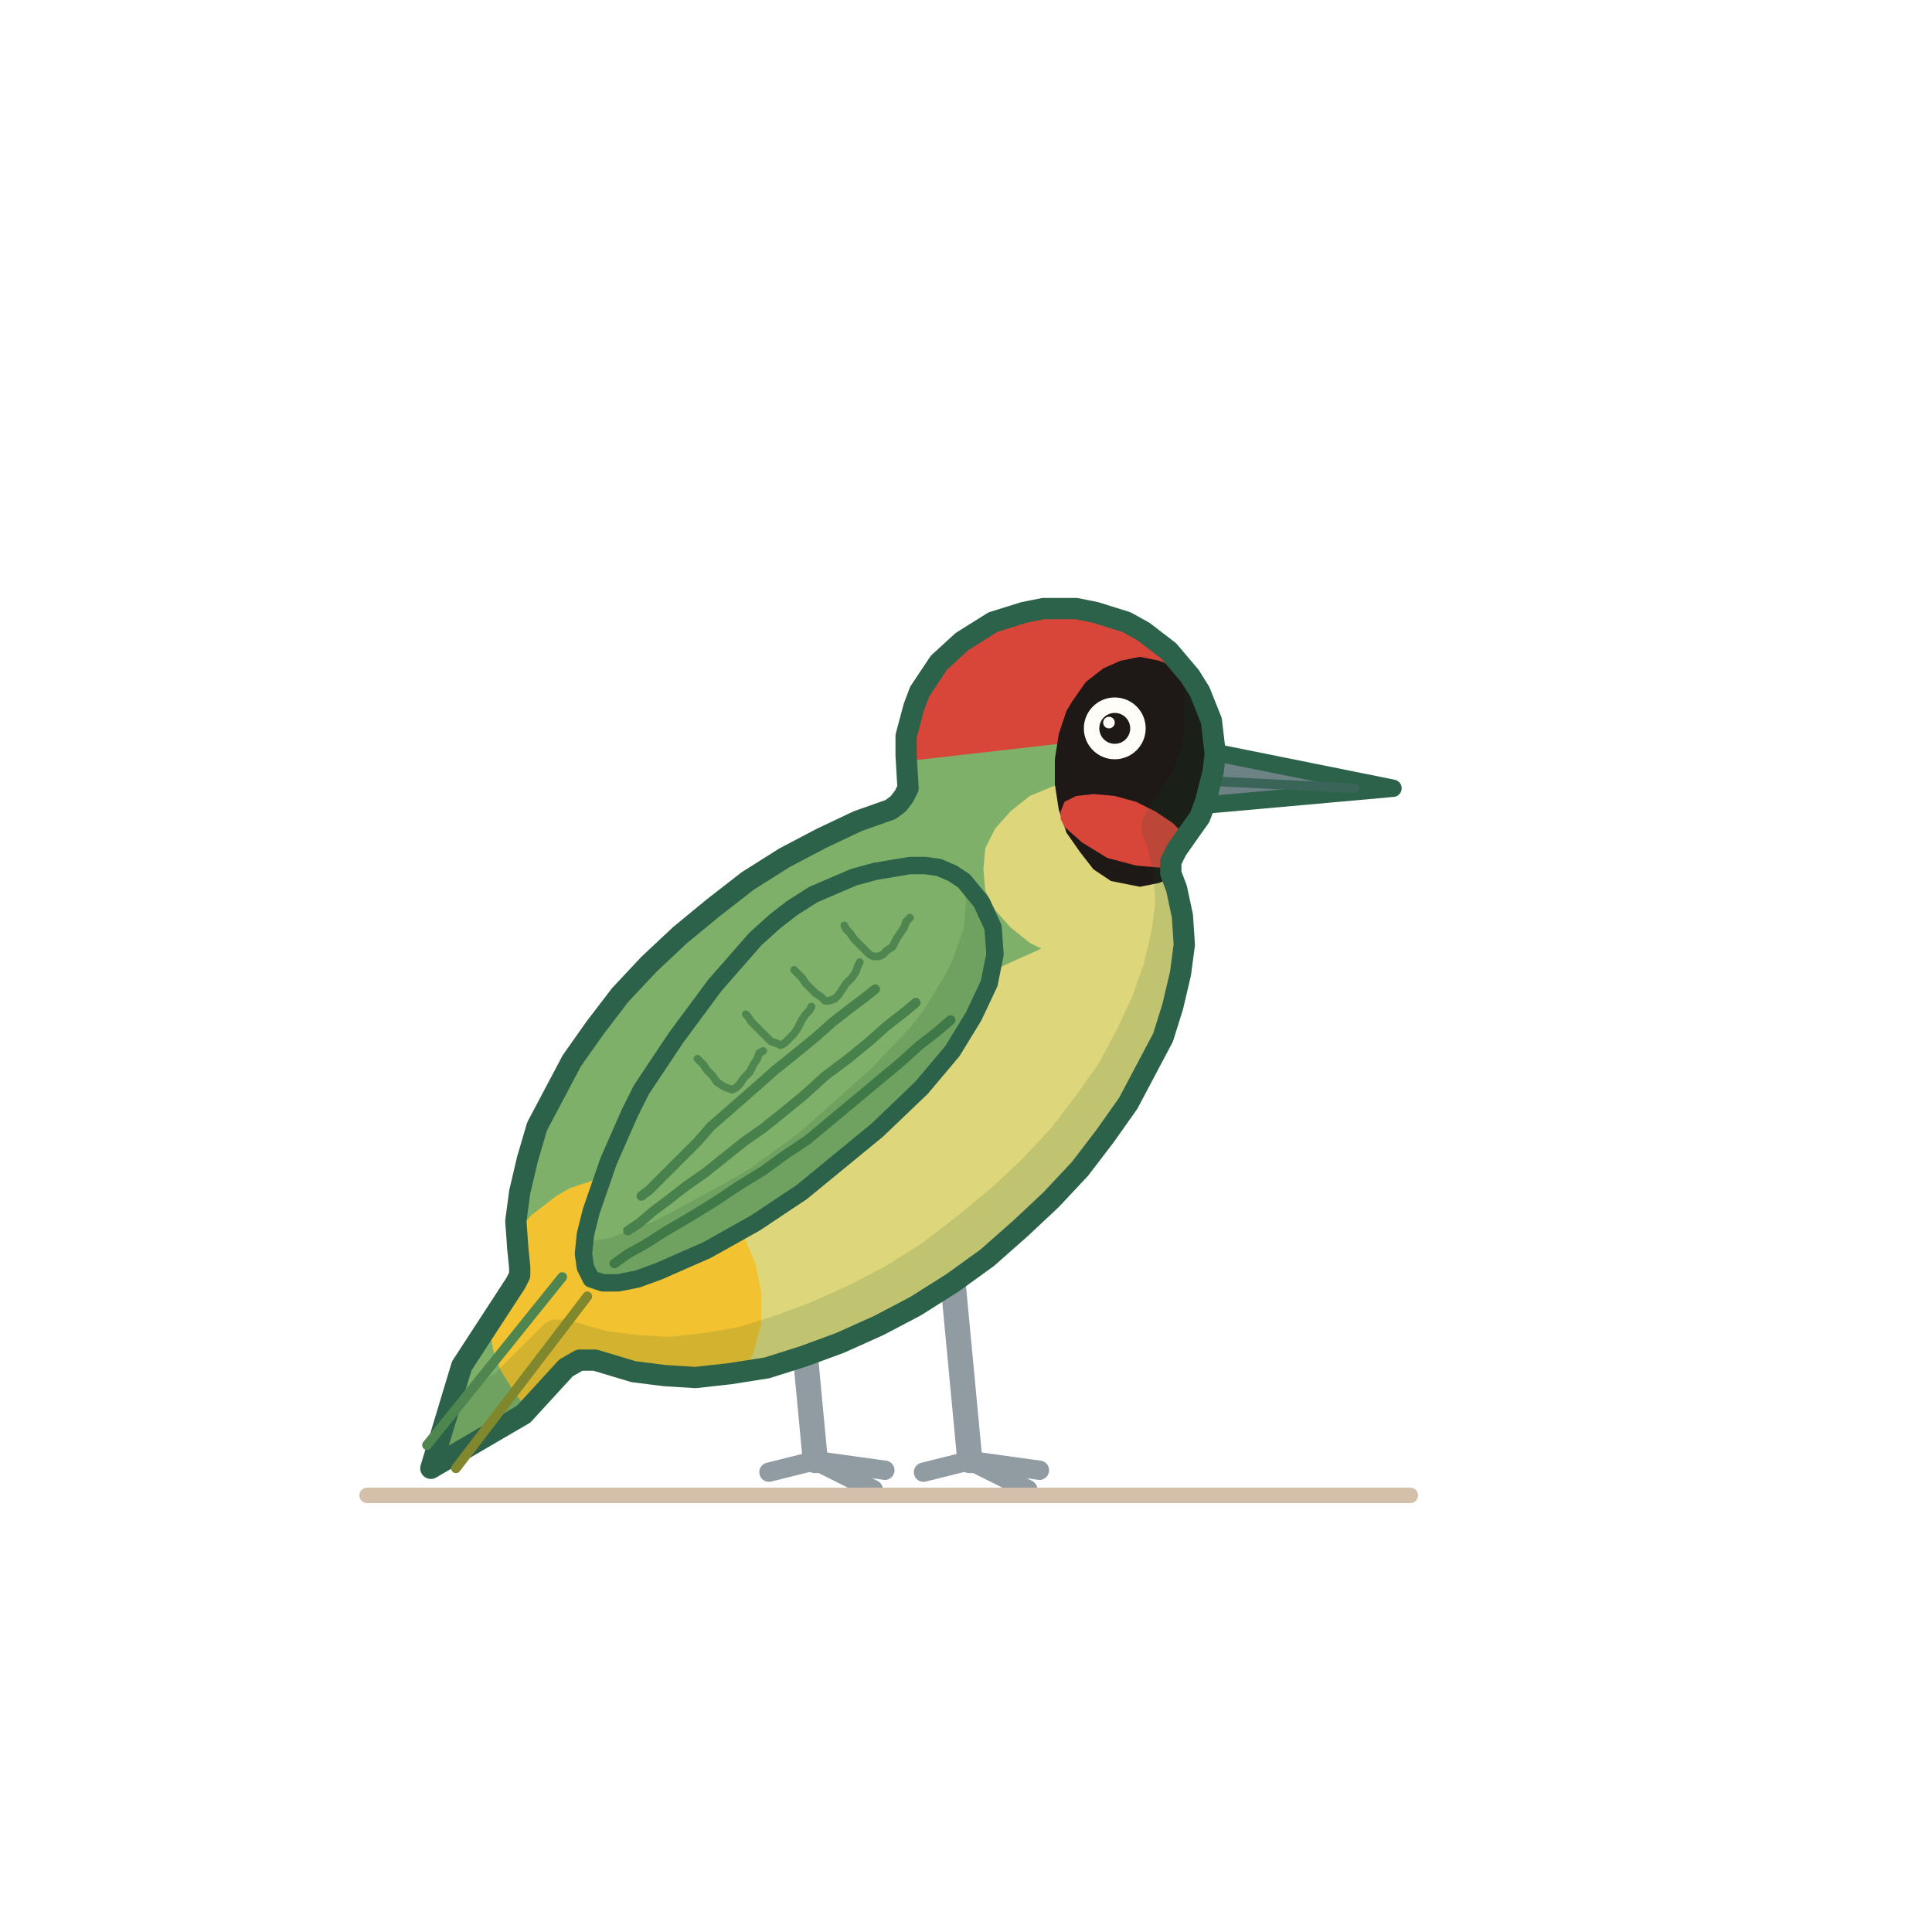
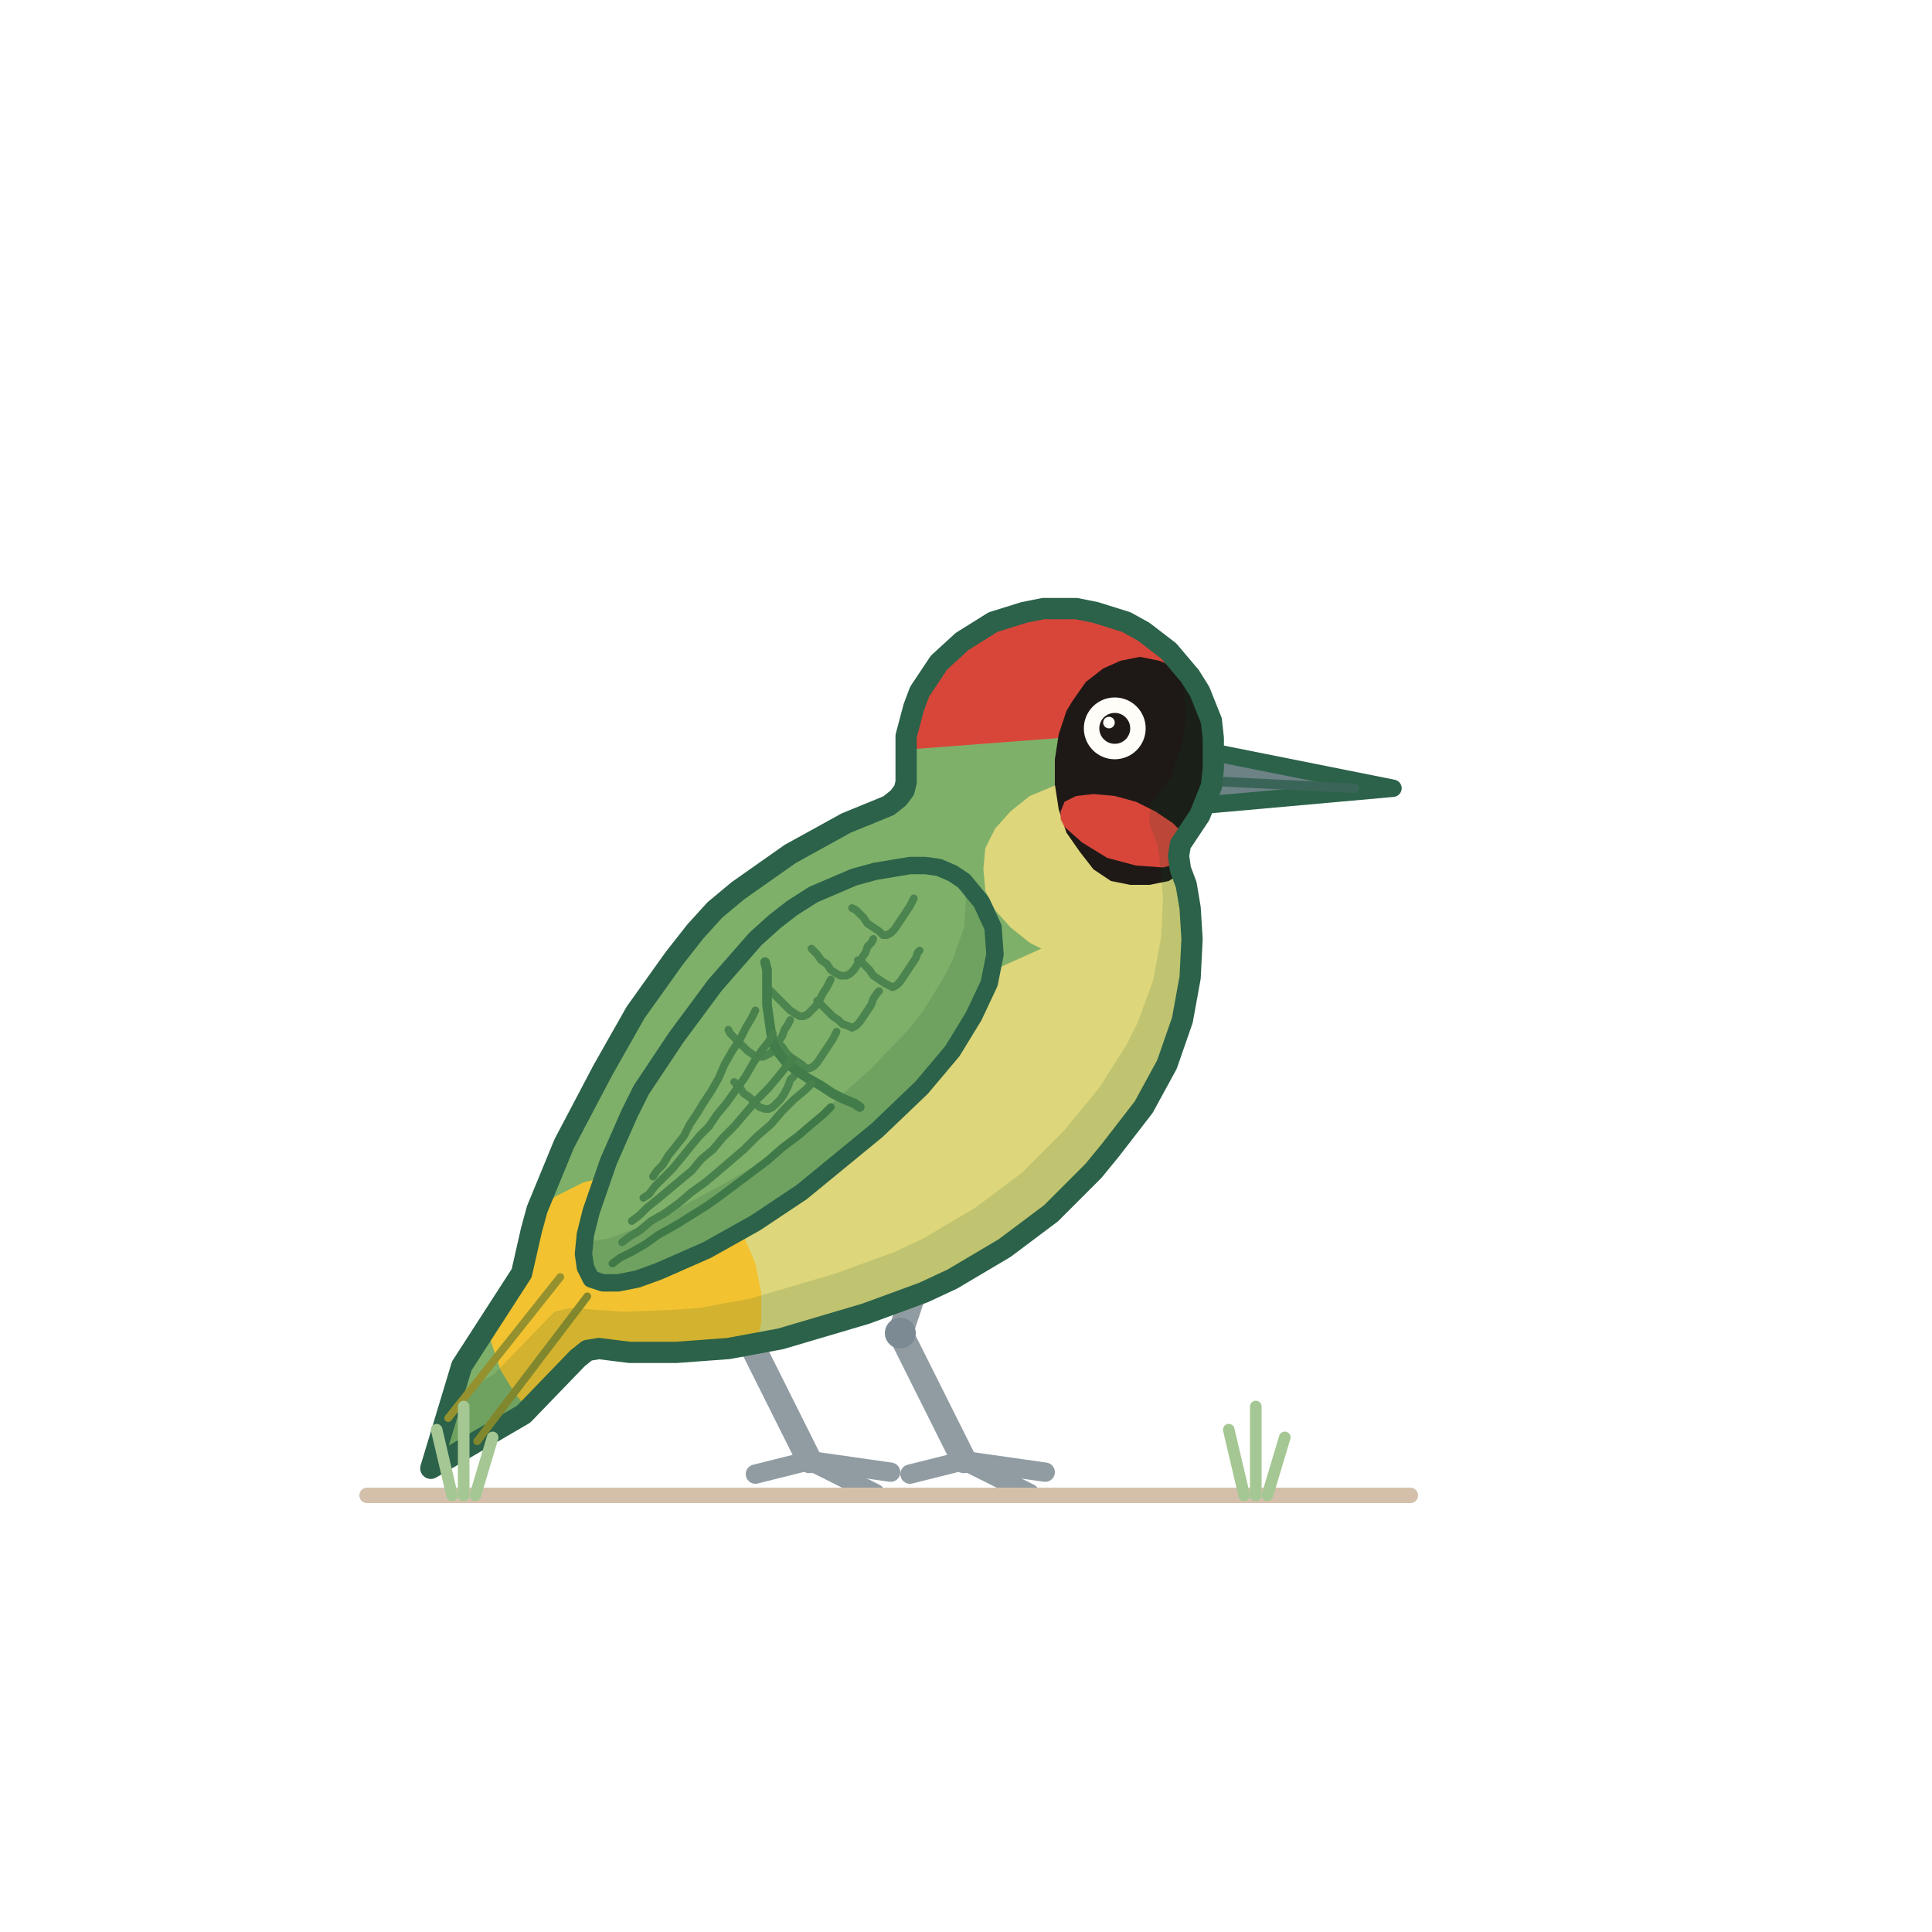
<svg xmlns="http://www.w3.org/2000/svg" width="100" height="100" viewBox="0 0 100 100">
  <g stroke-linecap="round" stroke-linejoin="round">
-     <path d="M41,62.9 L42.2,75.6" fill="none" stroke="#909CA2" stroke-width="1.3" />
-     <path d="M42.2,75.6 L45.8,76.1" fill="none" stroke="#909CA2" stroke-width="1" />
-     <path d="M42.2,75.6 L45.2,77.1" fill="none" stroke="#909CA2" stroke-width="1" />
-     <path d="M42.2,75.6 L39.8,76.2" fill="none" stroke="#909CA2" stroke-width="1" />
-     <path d="M49,62.9 L50.2,75.6" fill="none" stroke="#909CA2" stroke-width="1.3" />
-     <path d="M50.2,75.6 L53.8,76.1" fill="none" stroke="#909CA2" stroke-width="1" />
-     <path d="M50.2,75.6 L53.2,77.1" fill="none" stroke="#909CA2" stroke-width="1" />
-     <path d="M50.2,75.6 L47.8,76.2" fill="none" stroke="#909CA2" stroke-width="1" />
-     <path d="M58.7,38.1 L72.1,40.8 L58.7,42 Z" fill="#7C8B93" stroke="none" />
-     <path d="M58.7,42 L58.7,39.8 L64.5,39.3 L72.1,40.8 Z" fill="#06472A" fill-opacity="0.13" stroke="none" />
-     <path d="M58.7,38.1 L72.1,40.8 L58.7,42 Z" fill="none" stroke="#2B6249" stroke-width="0.9" />
+     <path d="M41,61.8 L38.6,69 L41.9,75.6" fill="none" stroke="#909CA2" stroke-width="1.3" />
+     <circle cx="38.6" cy="69" r="0.8" fill="#7C8B93" />
+     <path d="M41.9,75.6 L46.1,76.2" fill="none" stroke="#909CA2" stroke-width="1" />
+     <path d="M41.9,75.6 L45.3,77.3" fill="none" stroke="#909CA2" stroke-width="1" />
+     <path d="M41.9,75.6 L39.1,76.3" fill="none" stroke="#909CA2" stroke-width="1" />
+     <path d="M49,61.8 L46.6,69 L49.9,75.6" fill="none" stroke="#909CA2" stroke-width="1.3" />
+     <circle cx="46.6" cy="69" r="0.8" fill="#7C8B93" />
+     <path d="M49.9,75.6 L54.1,76.2" fill="none" stroke="#909CA2" stroke-width="1" />
+     <path d="M49.9,75.6 L53.3,77.3" fill="none" stroke="#909CA2" stroke-width="1" />
+     <path d="M49.9,75.6 L47.1,76.3" fill="none" stroke="#909CA2" stroke-width="1" />
+     <path d="M58.7,38.1 L61.6,38.7 L72.1,40.8 L58.7,42 Z" fill="#7C8B93" stroke="none" />
+     <path d="M58.7,42 L58.7,39.8 L64.5,39.3 L72.1,40.8 L71.4,40.9 Z" fill="#06472A" fill-opacity="0.13" stroke="none" />
+     <path d="M58.7,38.1 L61.6,38.7 L72.1,40.8 L58.7,42 Z" fill="none" stroke="#2B6249" stroke-width="0.9" />
    <path d="M60.1,40.3 L70.1,40.8" fill="none" stroke="#3A6458" stroke-width="0.5" />
-     <path d="M22.3,76 L23.9,70.7 L26.7,66.4 L26.9,66 L26.9,65.6 L26.8,64.6 L26.7,63.2 L26.9,61.7 L27.3,60 L27.8,58.3 L28.7,56.6 L29.6,54.9 L30.8,53.2 L32.1,51.5 L33.6,49.9 L35.2,48.4 L36.9,47 L38.7,45.6 L40.6,44.4 L42.5,43.4 L44.4,42.5 L46.1,41.9 L46.5,41.6 L46.8,41.2 L47,40.8 L46.9,39.1 L46.9,38.1 L47.3,36.6 L47.6,35.8 L48.6,34.3 L49.8,33.2 L50.6,32.7 L51.4,32.2 L53,31.7 L54,31.5 L55.7,31.5 L56.7,31.7 L58.3,32.2 L59.2,32.7 L60.5,33.7 L61.6,35 L62.1,35.8 L62.7,37.3 L62.9,39 L62.8,39.9 L62.4,41.5 L62.1,42.3 L61.6,43 L60.9,44 L60.6,44.6 L60.6,45.2 L60.9,46 L61.2,47.4 L61.3,48.9 L61.1,50.4 L60.7,52.1 L60.2,53.7 L59.3,55.4 L58.4,57.1 L57.2,58.8 L55.9,60.5 L54.4,62.1 L52.8,63.6 L51.1,65.1 L49.3,66.4 L47.4,67.6 L45.5,68.6 L43.5,69.5 L41.6,70.2 L39.7,70.8 L37.8,71.1 L36,71.3 L34.4,71.2 L32.8,71 L30.8,70.4 L30,70.4 L29.3,70.8 L27.1,73.2 Z" fill="#7FB069" stroke="none" />
-     <path d="M34.7,65.4 L30,70.4 L29.5,70.7 L27.1,73.2 L22.3,76 L23.9,70.7 L26.7,66.4 L26.9,65.7 L29.7,61.4 L29.9,61.4 L34.7,65.1 Z" fill="#7FB069" stroke="none" />
-     <path d="M61.8,41.6 L62.2,42 L61.7,43 L60.9,44 L60.6,44.7 L60.6,45.2 L60.9,46 L61.2,47.4 L61.3,48.9 L61.1,50.4 L60.7,52 L60.2,53.7 L59.3,55.4 L58.4,57.1 L57.2,58.8 L55.9,60.5 L54.4,62.1 L52.8,63.6 L51.1,65 L49.3,66.4 L47.4,67.6 L45.5,68.6 L43.6,69.5 L41.6,70.2 L39.7,70.8 L37.9,71.1 L36,71.3 L34.5,71.2 L33.1,71.1 L32.6,70.1 L32.4,69.1 L32.5,68 L32.8,66.8 L33.3,65.6 L34,64.2 L34.9,62.8 L36.1,61.4 L37.4,59.9 L38.8,58.5 L42.2,55.7 L45.9,53.1 L49.9,50.9 L53.9,49.1 L53.3,48.8 L52.3,48 L51.5,47.1 L51,46.1 L50.9,45 L51,43.9 L51.5,42.9 L52.3,42 L53.3,41.2 L54.5,40.7 L55.8,40.3 L56.6,40.2 L58,40.2 L59.4,40.5 L60.7,40.9 Z" fill="#DDD67A" stroke="none" />
-     <path d="M38.5,71 L37.8,71.1 L36.1,71.3 L34.5,71.2 L32.8,71 L30.8,70.4 L30.1,70.4 L29.5,70.7 L27.4,73 L26.7,72.2 L25.9,70.9 L25.6,70.2 L25.3,68.7 L26.9,66 L26.9,65.4 L26.8,64.6 L26.8,63.7 L27.5,62.9 L28.8,61.9 L29.5,61.5 L31,61 L32.6,60.8 L34.1,60.9 L35.6,61.4 L36.3,61.8 L36.9,62.3 L38,63.4 L38.5,64 L39.1,65.4 L39.4,66.9 L39.4,68.5 L39,70 Z" fill="#F2C230" stroke="none" />
-     <path d="M62.7,37.6 L46.9,39.4 L46.9,38.1 L47.3,36.6 L47.7,35.7 L48.6,34.3 L49.9,33.1 L51.4,32.2 L52.3,31.9 L53.9,31.5 L55.7,31.5 L56.7,31.7 L58.3,32.2 L59.8,33.1 L61.1,34.3 L61.7,35 L62.4,36.5 Z" fill="#D8463A" stroke="none" />
-     <path d="M61.8,35.3 L62.4,36.6 L62.8,38.2 L62.8,39.9 L62.4,41.5 L61.7,43 L60.7,44.3 L60.6,44.9 L60.7,45.4 L60,45.7 L59,45.9 L58,45.7 L57.5,45.6 L56.6,45 L55.9,44.1 L55.2,43.1 L54.8,41.9 L54.6,40.6 L54.6,39.3 L54.8,38 L55.2,36.8 L55.5,36.3 L56.2,35.3 L57.1,34.6 L58,34.2 L59,34 L60,34.2 L61,34.6 Z" fill="#1E1916" stroke="none" />
-     <path d="M61.4,43.3 L60.7,44.3 L60.6,44.9 L59.9,44.9 L58.8,44.8 L57.3,44.4 L56,43.6 L55.1,42.8 L54.9,42.4 L54.9,42 L55.1,41.5 L55.7,41.2 L56.6,41.1 L57.7,41.2 L58.8,41.5 L59.8,42 L60.7,42.6 Z" fill="#D8463A" stroke="none" />
-     <path d="M22.4,76 L23.4,72.4 L25.6,71.1 L28.2,68.5 L28.6,68.3 L29.3,68.3 L31.4,68.9 L33,69.1 L34.6,69.2 L36.4,69 L38.2,68.7 L40.1,68.1 L42,67.4 L44,66.5 L45.9,65.5 L47.8,64.3 L49.6,62.9 L51.3,61.5 L52.9,60 L54.4,58.4 L55.7,56.7 L56.9,55 L57.8,53.3 L58.6,51.6 L59.2,49.9 L59.6,48.2 L59.8,46.7 L59.7,45.3 L59.4,43.9 L59.1,43.1 L59.1,42.5 L59.4,41.9 L60.1,40.9 L60.6,40.1 L61.2,38.6 L61.3,37.7 L61.3,36 L61.2,35.2 L60.7,33.8 L61.7,35 L62.4,36.5 L62.7,37.4 L62.9,39 L62.8,39.9 L62.4,41.5 L62.1,42.3 L61.6,43 L60.9,44 L60.6,44.6 L60.6,45.2 L60.9,46 L61.2,47.4 L61.3,48.9 L61.1,50.4 L60.7,52.1 L60.2,53.7 L59.3,55.4 L58.4,57.1 L57.2,58.8 L55.9,60.5 L54.4,62.1 L52.8,63.6 L51.1,65.1 L49.3,66.4 L47.4,67.6 L45.5,68.6 L43.5,69.5 L41.6,70.2 L39.7,70.8 L37.8,71.1 L36,71.3 L34.4,71.2 L32.8,71 L30.8,70.4 L30,70.4 L29.3,70.8 L27.1,73.2 Z" fill="#06472A" fill-opacity="0.13" stroke="none" />
-     <path d="M22.3,76 L23.9,70.7 L26.7,66.4 L26.9,66 L26.9,65.6 L26.8,64.6 L26.7,63.2 L26.9,61.7 L27.3,60 L27.8,58.3 L28.7,56.6 L29.6,54.9 L30.8,53.2 L32.1,51.5 L33.6,49.9 L35.2,48.4 L36.9,47 L38.7,45.6 L40.6,44.4 L42.5,43.4 L44.4,42.5 L46.1,41.9 L46.5,41.6 L46.8,41.2 L47,40.8 L46.9,39.1 L46.9,38.1 L47.3,36.6 L47.6,35.8 L48.6,34.3 L49.8,33.2 L50.6,32.7 L51.4,32.2 L53,31.7 L54,31.5 L55.7,31.5 L56.7,31.7 L58.3,32.2 L59.2,32.7 L60.5,33.7 L61.6,35 L62.1,35.8 L62.7,37.3 L62.9,39 L62.8,39.9 L62.4,41.5 L62.1,42.3 L61.6,43 L60.9,44 L60.6,44.6 L60.6,45.2 L60.9,46 L61.2,47.4 L61.3,48.9 L61.1,50.4 L60.7,52.1 L60.2,53.7 L59.3,55.4 L58.4,57.1 L57.2,58.8 L55.9,60.5 L54.4,62.1 L52.8,63.6 L51.1,65.1 L49.3,66.4 L47.4,67.6 L45.5,68.6 L43.5,69.5 L41.6,70.2 L39.7,70.8 L37.8,71.1 L36,71.3 L34.4,71.2 L32.8,71 L30.8,70.4 L30,70.4 L29.3,70.8 L27.1,73.2 Z" fill="none" stroke="#2B6249" stroke-width="1.1" />
-     <path d="M30.4,67.1 L23.6,76" fill="none" stroke="#81872D" stroke-width="0.5" />
-     <path d="M29.1,66.1 L22.1,74.8" fill="none" stroke="#4F8650" stroke-width="0.5" />
+     <path d="M22.3,76 L23.9,70.7 L27,65.9 L27.5,63.7 L27.8,62.6 L29.2,59.2 L31.2,55.4 L32.9,52.4 L34.9,49.6 L36,48.2 L37,47.1 L38.2,46.1 L40.9,44.2 L43.8,42.6 L46,41.7 L46.5,41.3 L46.8,40.9 L46.9,40.5 L46.9,38.1 L47.3,36.6 L47.6,35.8 L48.6,34.3 L49.8,33.2 L50.6,32.7 L51.4,32.2 L53,31.7 L54,31.5 L55.7,31.5 L56.7,31.7 L58.3,32.2 L59.2,32.7 L60.5,33.7 L61.6,35 L62.1,35.8 L62.7,37.3 L62.8,38.2 L62.8,39.8 L62.7,40.7 L62.1,42.2 L61.1,43.7 L61,44.3 L61.1,45 L61.4,45.8 L61.6,47 L61.7,48.6 L61.6,50.6 L61.2,52.8 L60.4,55.1 L59.2,57.3 L57.5,59.5 L56.6,60.6 L54.4,62.8 L52,64.6 L49.3,66.2 L47.8,66.9 L44.8,68 L40.4,69.3 L37.7,69.8 L35,70 L32.6,70 L31,69.8 L30.4,69.9 L29.9,70.3 L27.1,73.2 Z" fill="#7FB069" stroke="none" />
+     <path d="M34.7,65.4 L30.5,69.9 L29.9,70.3 L27.1,73.2 L22.3,76 L23.9,70.7 L26.9,66.1 L27.2,65.3 L29.7,61.4 L29.9,61.4 L34.7,65.1 Z" fill="#7FB069" stroke="none" />
+     <path d="M61.8,41.6 L62.2,42 L61.1,43.7 L61,44.3 L61,44.8 L61.4,45.8 L61.5,46.4 L61.7,48.6 L61.6,50.6 L61.4,51.7 L60.8,53.9 L60.4,55.1 L59.2,57.3 L57.5,59.5 L55.5,61.7 L53.2,63.8 L50.8,65.4 L47.9,66.8 L44.8,68 L41.8,68.9 L39.1,69.6 L36.3,69.9 L35,70 L32.6,70 L32.4,69.1 L32.5,68 L32.8,66.8 L33.3,65.6 L34,64.2 L34.9,62.8 L36.1,61.4 L38.8,58.5 L42.2,55.7 L45.9,53.1 L49.9,50.9 L53.9,49.1 L53.3,48.8 L52.3,48 L51.5,47.1 L51,46.1 L50.9,45 L51,43.9 L51.5,42.9 L52.3,42 L53.3,41.2 L54.5,40.7 L55.8,40.3 L56.6,40.2 L58,40.2 L59.4,40.5 L60.7,40.9 Z" fill="#DDD67A" stroke="none" />
+     <path d="M39.1,69.6 L36.3,69.9 L33.8,70 L31.1,69.8 L30.5,69.9 L29.9,70.3 L27.4,73 L26.7,72.2 L25.9,70.9 L25.4,69.4 L25.3,68.6 L27.1,65.8 L27.5,63.7 L27.8,62.6 L28.8,61.9 L30.2,61.2 L31.8,60.8 L33.3,60.8 L34.9,61.2 L36.3,61.8 L37.5,62.8 L38.5,64 L39.1,65.4 L39.4,66.9 L39.4,68.5 Z" fill="#F2C230" stroke="none" />
+     <path d="M62.7,37.6 L46.9,38.8 L47.1,37.3 L47.6,35.8 L48.1,35 L49.2,33.7 L49.9,33.1 L51.4,32.2 L52.3,31.9 L54,31.5 L55.7,31.5 L56.7,31.7 L58.3,32.2 L59.8,33.1 L61.1,34.3 L61.7,35 L62.4,36.5 Z" fill="#D8463A" stroke="none" />
+     <path d="M61.8,35.3 L62.4,36.5 L62.7,37.4 L62.8,38.2 L62.8,39.8 L62.4,41.5 L62.1,42.3 L61.2,43.6 L61,44 L61,44.7 L61.1,45.2 L60.5,45.6 L59.5,45.8 L58.5,45.8 L57.5,45.6 L56.6,45 L55.9,44.1 L55.2,43.1 L54.8,41.9 L54.6,40.6 L54.6,39.3 L54.8,38 L55.2,36.8 L55.5,36.3 L56.2,35.3 L57.1,34.6 L58,34.2 L59,34 L60,34.2 L61,34.6 Z" fill="#1E1916" stroke="none" />
+     <path d="M61.4,43.3 L61,44 L61,44.7 L60.2,44.9 L58.8,44.8 L57.3,44.4 L56,43.6 L55.1,42.8 L54.9,42.4 L54.9,42 L55.1,41.5 L55.7,41.2 L56.6,41.1 L57.7,41.2 L58.8,41.5 L59.8,42 L60.7,42.6 Z" fill="#D8463A" stroke="none" />
+     <path d="M22.4,76 L23.4,72.4 L25.6,71.1 L28.4,68.2 L28.7,67.9 L29.5,67.7 L32.3,67.9 L34.8,67.8 L36.2,67.7 L38.9,67.2 L43.3,65.9 L46.3,64.8 L47.8,64.1 L50.5,62.5 L52.9,60.7 L55.1,58.5 L56.9,56.3 L58.3,54.1 L58.9,52.9 L59.7,50.7 L60.1,48.5 L60.2,46.5 L60,44.3 L59.9,43.7 L59.5,42.7 L59.5,42.1 L59.6,41.6 L60.6,40.2 L60.9,39.3 L61.2,38.5 L61.4,37 L61.2,35.3 L60.7,33.8 L61.7,35 L62.4,36.5 L62.7,37.4 L62.9,39 L62.8,39.9 L62.4,41.4 L62.1,42.3 L61.1,43.7 L61,44.2 L61,44.8 L61.5,46.3 L61.7,47.7 L61.7,49.6 L61.4,51.7 L60.8,54 L59.9,56.1 L58.4,58.4 L56.6,60.6 L54.4,62.8 L52,64.6 L49.3,66.2 L47.8,66.9 L44.8,68 L40.4,69.3 L37.7,69.8 L35,70 L32.6,70 L31,69.8 L30.4,69.9 L29.9,70.3 L27.1,73.2 Z" fill="#06472A" fill-opacity="0.13" stroke="none" />
+     <path d="M22.3,76 L23.9,70.7 L27,65.9 L27.5,63.7 L27.8,62.6 L29.2,59.2 L31.2,55.4 L32.9,52.4 L34.9,49.6 L36,48.2 L37,47.1 L38.2,46.1 L40.9,44.2 L43.8,42.6 L46,41.7 L46.5,41.3 L46.8,40.9 L46.9,40.5 L46.9,38.1 L47.3,36.6 L47.6,35.8 L48.6,34.3 L49.8,33.2 L50.6,32.7 L51.4,32.2 L53,31.7 L54,31.5 L55.7,31.5 L56.7,31.7 L58.3,32.2 L59.2,32.7 L60.5,33.7 L61.6,35 L62.1,35.8 L62.7,37.3 L62.8,38.2 L62.8,39.8 L62.7,40.7 L62.1,42.2 L61.1,43.7 L61,44.3 L61.1,45 L61.4,45.8 L61.6,47 L61.7,48.6 L61.6,50.6 L61.2,52.8 L60.4,55.1 L59.2,57.3 L57.5,59.5 L56.6,60.6 L54.4,62.8 L52,64.6 L49.3,66.2 L47.8,66.9 L44.8,68 L40.4,69.3 L37.7,69.8 L35,70 L32.6,70 L31,69.8 L30.4,69.9 L29.9,70.3 L27.1,73.2 Z" fill="none" stroke="#2B6249" stroke-width="1.1" />
+     <path d="M30.4,67.1 L24.7,74.6" fill="none" stroke="#81872D" stroke-width="0.4" />
+     <path d="M29,66.1 L23.2,73.4" fill="none" stroke="#94912E" stroke-width="0.4" />
    <path d="M47.1,44.8 L47.9,44.8 L48.6,44.9 L49.3,45.2 L49.9,45.6 L50.8,46.7 L51.4,48 L51.5,49.4 L51.2,50.9 L50.4,52.6 L49.3,54.4 L47.7,56.3 L45.4,58.5 L41.5,61.7 L39.1,63.3 L36.6,64.7 L34.1,65.8 L33,66.2 L32,66.4 L31.2,66.4 L30.6,66.2 L30.3,65.6 L30.2,64.9 L30.3,63.9 L30.6,62.7 L31.5,60.1 L32.6,57.6 L33.2,56.4 L35,53.7 L37,51 L39.1,48.6 L40.1,47.7 L41,47 L42.1,46.3 L44.2,45.4 L45.3,45.1 Z" fill="#7FB069" stroke="none" />
    <path d="M30.2,64.9 L30.3,64.3 L31.5,64.1 L33.9,63.2 L37.6,61.2 L38.8,60.5 L41.4,58.6 L45.1,55.3 L47.1,53.2 L47.8,52.3 L48.9,50.5 L49.3,49.7 L49.9,48 L50,46.6 L49.8,45.5 L50.4,46.1 L51.2,47.4 L51.4,48 L51.5,49.4 L51.2,50.9 L50.4,52.6 L49.3,54.4 L48.6,55.3 L46.6,57.4 L42.9,60.7 L40.3,62.6 L37.9,64 L35.4,65.3 L33,66.2 L32,66.4 L31.2,66.4 L30.6,66.2 L30.3,65.6 Z" fill="#06472A" fill-opacity="0.13" stroke="none" />
    <path d="M47.1,44.8 L47.9,44.8 L48.6,44.9 L49.3,45.2 L49.9,45.6 L50.8,46.7 L51.4,48 L51.5,49.4 L51.2,50.9 L50.4,52.6 L49.3,54.4 L47.7,56.3 L45.4,58.5 L41.5,61.7 L39.1,63.3 L36.6,64.7 L34.1,65.8 L33,66.2 L32,66.4 L31.2,66.4 L30.6,66.2 L30.3,65.6 L30.2,64.9 L30.3,63.9 L30.6,62.7 L31.5,60.1 L32.6,57.6 L33.2,56.4 L35,53.7 L37,51 L39.1,48.6 L40.1,47.7 L41,47 L42.1,46.3 L44.2,45.4 L45.3,45.1 Z" fill="none" stroke="#2B6249" stroke-width="0.9" />
-     <path d="M49.2,52.8 L48.5,53.4 L47.6,54.1 L46.6,55 L45.4,56 L44.2,57 L43,58 L41.8,59 L40.6,59.8 L39.5,60.6 L38.2,61.4 L37,62.2 L35.7,63 L34.5,63.7 L33.4,64.4 L32.5,64.9 L31.8,65.4" fill="none" stroke="#407948" stroke-width="0.5" />
-     <path d="M47.4,51.9 L46.8,52.4 L45.9,53.1 L45,53.9 L43.9,54.8 L42.7,55.7 L41.6,56.7 L40.5,57.6 L39.5,58.4 L38.5,59.1 L37.5,59.9 L36.5,60.7 L35.5,61.4 L34.6,62.1 L33.8,62.7 L33.1,63.3 L32.5,63.7" fill="none" stroke="#49814D" stroke-width="0.5" />
-     <path d="M45.3,51.2 L44.8,51.6 L44,52.2 L43.1,52.9 L42.2,53.7 L41.1,54.6 L40.1,55.4 L39.2,56.2 L38.4,56.9 L37.6,57.6 L36.8,58.3 L36.1,59.1 L35.4,59.8 L34.7,60.5 L34.1,61.1 L33.6,61.6 L33.2,61.9" fill="none" stroke="#49814D" stroke-width="0.5" />
-     <path d="M47.1,47.5 L46.9,47.7 L46.8,48 L46.6,48.3 L46.4,48.6 L46.2,49 L45.9,49.2 L45.7,49.4 L45.5,49.5 L45.2,49.5 L45,49.4 L44.7,49.1 L44.5,48.9 L44.2,48.6 L44,48.3 L43.8,48.1 L43.7,47.9" fill="none" stroke="#4F8650" stroke-width="0.4" />
-     <path d="M44.5,49.8 L44.4,50 L44.3,50.3 L44.1,50.6 L43.8,50.9 L43.6,51.2 L43.4,51.5 L43.2,51.7 L42.9,51.8 L42.7,51.8 L42.5,51.6 L42.2,51.4 L41.9,51.1 L41.7,50.9 L41.5,50.6 L41.3,50.4 L41.1,50.2" fill="none" stroke="#4F8650" stroke-width="0.4" />
-     <path d="M42,52.1 L41.9,52.3 L41.7,52.5 L41.5,52.8 L41.3,53.2 L41.1,53.5 L40.8,53.8 L40.6,54 L40.4,54.1 L40.2,54 L39.9,53.9 L39.7,53.7 L39.4,53.4 L39.1,53.1 L38.9,52.9 L38.7,52.6 L38.6,52.5" fill="none" stroke="#4F8650" stroke-width="0.4" />
-     <path d="M39.5,54.4 L39.3,54.5 L39.2,54.8 L39,55.1 L38.8,55.5 L38.5,55.8 L38.3,56.1 L38.1,56.3 L37.9,56.4 L37.6,56.3 L37.4,56.2 L37.1,56 L36.9,55.7 L36.6,55.4 L36.4,55.1 L36.2,54.9 L36.1,54.8" fill="none" stroke="#4F8650" stroke-width="0.4" />
+     <path d="M47.3,46.5 L47.2,46.7 L47.1,46.9 L46.9,47.2 L46.7,47.5 L46.5,47.8 L46.3,48.1 L46.1,48.3 L45.9,48.4 L45.7,48.4 L45.5,48.2 L45.2,48 L44.9,47.8 L44.7,47.5 L44.5,47.3 L44.3,47.1 L44.1,47" fill="none" stroke="#4C844F" stroke-width="0.4" />
+     <path d="M45.2,48.6 L45.1,48.8 L44.9,49 L44.8,49.3 L44.6,49.6 L44.4,49.9 L44.2,50.2 L44,50.4 L43.8,50.5 L43.5,50.5 L43.3,50.4 L43,50.2 L42.8,49.9 L42.5,49.7 L42.3,49.4 L42.1,49.2 L42,49.1" fill="none" stroke="#4C844F" stroke-width="0.4" />
+     <path d="M43,50.7 L42.9,50.9 L42.8,51.1 L42.6,51.4 L42.4,51.8 L42.2,52.1 L42,52.3 L41.8,52.5 L41.6,52.6 L41.4,52.6 L41.2,52.5 L40.9,52.3 L40.6,52 L40.4,51.8 L40.1,51.5 L40,51.4 L39.8,51.2" fill="none" stroke="#4C844F" stroke-width="0.4" />
+     <path d="M40.9,52.8 L40.8,53 L40.6,53.3 L40.5,53.6 L40.3,53.9 L40.1,54.2 L39.9,54.5 L39.7,54.6 L39.5,54.7 L39.2,54.7 L39,54.6 L38.7,54.4 L38.5,54.2 L38.2,53.9 L38,53.7 L37.8,53.5 L37.7,53.3" fill="none" stroke="#4C844F" stroke-width="0.4" />
+     <path d="M47.6,49.2 L47.5,49.3 L47.4,49.6 L47.2,49.9 L47,50.2 L46.8,50.5 L46.6,50.8 L46.4,51 L46.2,51.1 L46,51 L45.8,50.9 L45.5,50.7 L45.2,50.5 L45,50.2 L44.8,50 L44.6,49.8 L44.4,49.7" fill="none" stroke="#4C844F" stroke-width="0.4" />
+     <path d="M45.5,51.3 L45.4,51.4 L45.2,51.7 L45.1,52 L44.9,52.3 L44.7,52.6 L44.5,52.9 L44.3,53.1 L44.1,53.2 L43.9,53.1 L43.6,53 L43.4,52.8 L43.1,52.6 L42.8,52.3 L42.6,52.1 L42.4,51.9 L42.3,51.8" fill="none" stroke="#4C844F" stroke-width="0.4" />
+     <path d="M43.3,53.4 L43.2,53.6 L43.1,53.8 L42.9,54.1 L42.7,54.4 L42.5,54.7 L42.3,55 L42.1,55.2 L41.9,55.3 L41.7,55.3 L41.5,55.1 L41.2,54.9 L40.9,54.7 L40.7,54.5 L40.5,54.2 L40.3,54 L40.1,53.9" fill="none" stroke="#4C844F" stroke-width="0.4" />
+     <path d="M41.2,55.5 L41.1,55.7 L40.9,55.9 L40.8,56.2 L40.6,56.6 L40.4,56.9 L40.2,57.1 L40,57.3 L39.8,57.4 L39.6,57.4 L39.3,57.3 L39.1,57.1 L38.8,56.8 L38.5,56.6 L38.3,56.3 L38.1,56.1 L38,56" fill="none" stroke="#4C844F" stroke-width="0.4" />
+     <path d="M39.6,49.8 L39.7,50.2 L39.7,50.7 L39.7,51.3 L39.7,52 L39.8,52.7 L39.9,53.4 L40,54 L40.3,54.5 L40.7,55 L41.2,55.4 L41.8,55.8 L42.5,56.2 L43.1,56.6 L43.7,56.9 L44.2,57.1 L44.5,57.3" fill="none" stroke="#427C4A" stroke-width="0.5" />
+     <path d="M43,57.3 L42.6,57.7 L42,58.2 L41.3,58.8 L40.5,59.4 L39.7,60.1 L38.9,60.7 L38.1,61.3 L37.3,61.9 L36.6,62.4 L35.8,62.9 L35,63.4 L34.1,63.9 L33.4,64.4 L32.7,64.8 L32.1,65.1 L31.7,65.4" fill="none" stroke="#407948" stroke-width="0.4" />
+     <path d="M42,56.1 L41.7,56.4 L41.1,56.9 L40.5,57.5 L39.9,58.2 L39.2,58.8 L38.5,59.5 L37.8,60.1 L37.1,60.7 L36.5,61.2 L35.8,61.7 L35.1,62.3 L34.4,62.8 L33.7,63.2 L33.1,63.7 L32.6,64 L32.2,64.3" fill="none" stroke="#49814D" stroke-width="0.4" />
+     <path d="M41,54.8 L40.7,55.2 L40.3,55.7 L39.8,56.3 L39.2,56.9 L38.6,57.6 L38,58.3 L37.4,58.9 L36.9,59.5 L36.3,60 L35.8,60.6 L35.2,61.1 L34.6,61.6 L34,62.1 L33.5,62.5 L33.1,62.9 L32.7,63.2" fill="none" stroke="#49814D" stroke-width="0.4" />
+     <path d="M40,53.5 L39.8,53.9 L39.4,54.4 L39,55 L38.6,55.7 L38.1,56.4 L37.6,57.1 L37.1,57.7 L36.7,58.3 L36.2,58.8 L35.7,59.4 L35.3,59.9 L34.8,60.5 L34.3,61 L33.9,61.4 L33.6,61.8 L33.3,62" fill="none" stroke="#49814D" stroke-width="0.4" />
+     <path d="M39.1,52.3 L38.9,52.7 L38.6,53.2 L38.3,53.8 L37.9,54.4 L37.5,55.1 L37.2,55.8 L36.8,56.5 L36.4,57.1 L36.1,57.6 L35.7,58.2 L35.4,58.8 L35,59.3 L34.6,59.8 L34.3,60.3 L34,60.6 L33.8,60.9" fill="none" stroke="#49814D" stroke-width="0.4" />
    <circle cx="57.7" cy="37.7" r="1.6" fill="#FFFDF8" />
    <circle cx="57.7" cy="37.7" r="0.8" fill="#1E1916" />
    <circle cx="57.4" cy="37.4" r="0.3" fill="#FFFDF8" />
    <path d="M19,77.4 L73,77.4" fill="none" stroke="#D4C0AA" stroke-width="0.8" />
+     <path d="M23.4,77.4 L22.6,74" fill="none" stroke="#A5C793" stroke-width="0.6" />
+     <path d="M24,77.4 L24,72.8" fill="none" stroke="#A5C793" stroke-width="0.6" />
+     <path d="M24.6,77.4 L25.5,74.4" fill="none" stroke="#A5C793" stroke-width="0.6" />
+     <path d="M64.4,77.4 L63.6,74" fill="none" stroke="#A5C793" stroke-width="0.6" />
+     <path d="M65,77.4 L65,72.8" fill="none" stroke="#A5C793" stroke-width="0.6" />
+     <path d="M65.6,77.4 L66.5,74.4" fill="none" stroke="#A5C793" stroke-width="0.6" />
  </g>
</svg>
